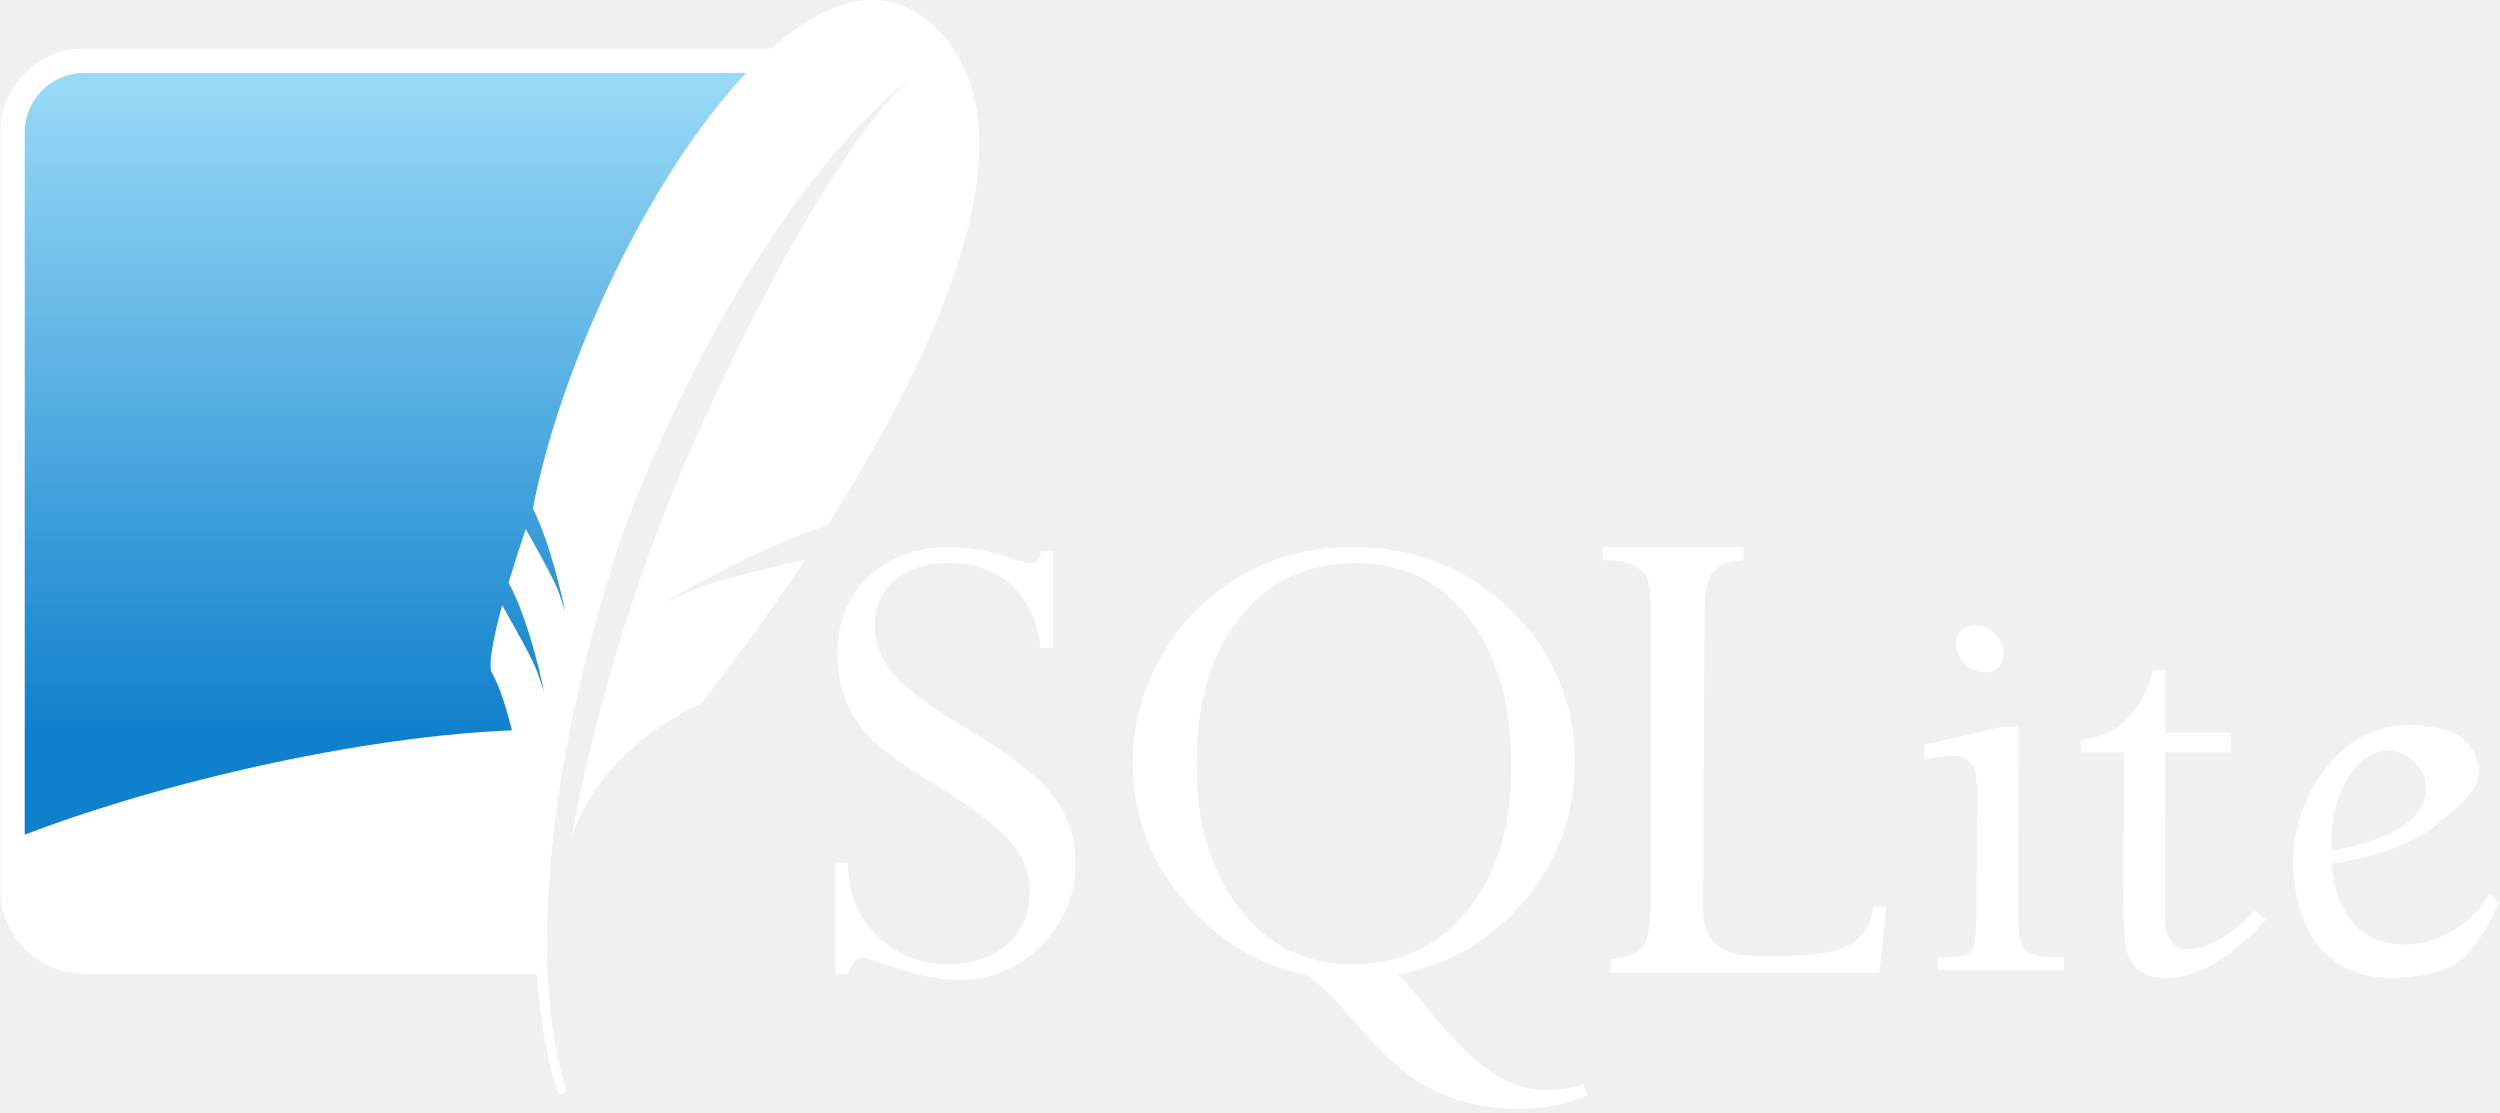
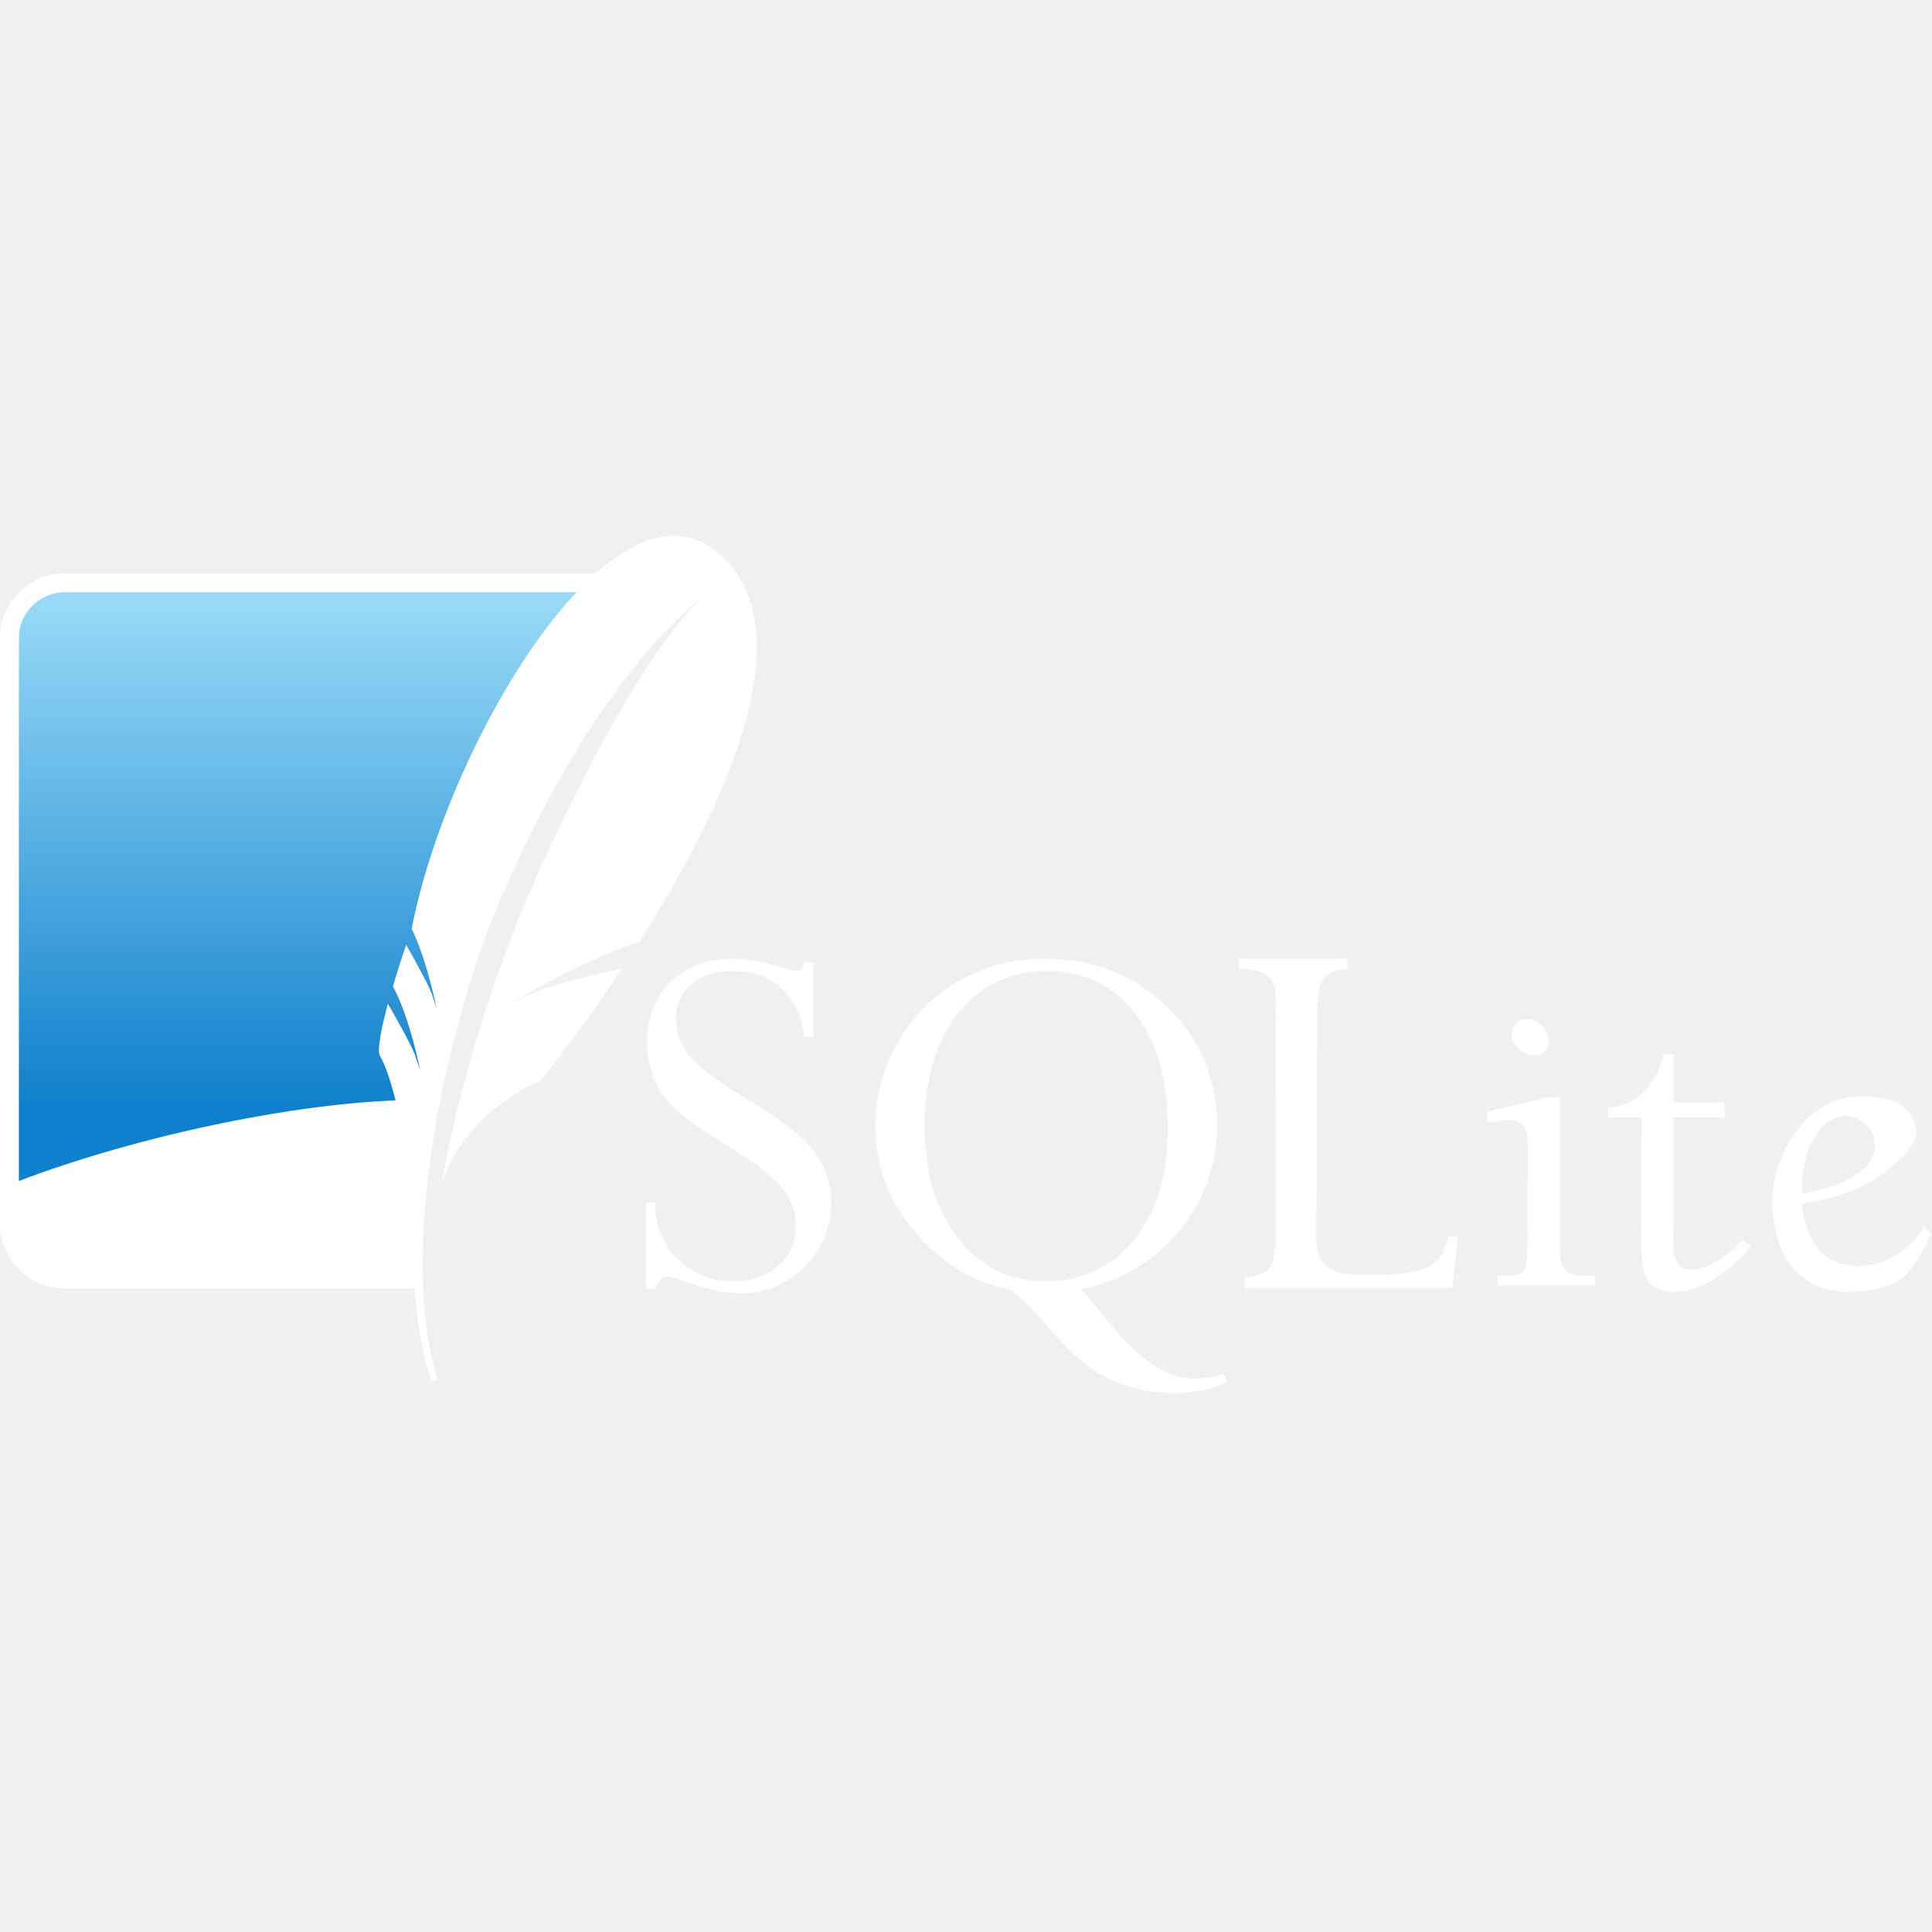
- <svg xmlns="http://www.w3.org/2000/svg" width="2500" height="1113" viewBox="0 0 512 228" preserveAspectRatio="xMidYMid">
+ <svg xmlns="http://www.w3.org/2000/svg" width="24" height="24" viewBox="0 0 512 228" preserveAspectRatio="xMidYMid">
  <defs>
    <linearGradient x1="57.662%" y1="2.046%" x2="57.662%" y2="94.439%" id="a">
      <stop stop-color="#97D9F6" offset="0%" />
      <stop stop-color="#0F80CC" offset="92.024%" />
      <stop stop-color="#0F80CC" offset="100%" />
    </linearGradient>
  </defs>
  <path d="M194.52 112.044c-6.821 0-12.368 2.02-16.62 6.055-4.251 4.04-6.408 9.335-6.408 15.824 0 3.362.535 6.428 1.59 9.237 1.056 2.815 2.699 5.423 4.907 7.78 2.208 2.358 6.628 5.561 13.215 9.635 8.084 4.934 13.373 8.939 15.912 12.066 2.54 3.124 3.801 6.398 3.801 9.812 0 4.57-1.504 8.219-4.597 10.961-3.097 2.744-7.24 4.11-12.375 4.11-5.417 0-10.136-1.909-14.188-5.7-4.052-3.798-6.098-8.821-6.144-15.117h-2.52v22.851h2.52c.77-2.164 1.834-3.27 3.227-3.27.67 0 2.24.461 4.685 1.325 5.949 2.117 10.834 3.138 14.674 3.138 6.617 0 12.266-2.317 16.972-7.027 4.7-4.708 7.072-10.387 7.072-17.017 0-5.14-1.566-9.715-4.64-13.701-3.075-3.992-9.054-8.635-17.99-13.967-7.689-4.62-12.68-8.382-14.983-11.315-2.307-2.929-3.492-6.169-3.492-9.724 0-3.845 1.413-6.934 4.199-9.238 2.786-2.305 6.437-3.447 11.006-3.447 5.14 0 9.426 1.526 12.817 4.597 3.388 3.076 5.347 7.339 5.923 12.817h2.52v-19.8h-2.343c-.287 1.009-.552 1.654-.796 1.944-.237.288-.693.442-1.37.442-.815 0-2.268-.343-4.332-1.017-4.42-1.488-8.495-2.254-12.243-2.254zm82.342 0c-8.311 0-15.857 1.96-22.674 5.879-6.828 3.912-12.233 9.345-16.221 16.265-3.987 6.92-5.967 14.268-5.967 22.1 0 10.52 3.444 19.894 10.387 28.11 6.946 8.21 15.27 13.326 24.928 15.293 2.208 1.15 5.367 4.12 9.503 8.928 4.66 5.425 8.603 9.338 11.845 11.668a35.592 35.592 0 0 0 10.43 5.172c3.7 1.126 7.699 1.68 12.023 1.68 5.237 0 9.925-.911 14.055-2.785l-.928-2.299c-2.397.865-4.954 1.282-7.646 1.282-3.655 0-7.348-1.205-11.05-3.624-3.697-2.426-8.32-7.053-13.834-13.879-2.592-3.27-4.381-5.334-5.393-6.143 10.568-2.064 19.257-7.185 26.034-15.382 6.774-8.192 10.165-17.542 10.165-28.022 0-12.442-4.427-22.9-13.215-31.425-8.796-8.527-19.612-12.818-32.442-12.818zm51.403 0l.133 2.696c5.533 0 8.633 1.63 9.326 4.906.258 1.173.376 3.337.397 6.453l-.044 59.625c-.046 4.453-.68 7.296-1.9 8.53-1.222 1.225-3.287 1.993-6.276 2.298l-.133 2.697h55.16l1.415-13.525h-2.52c-.72 3.684-2.369 6.324-4.994 7.823-2.633 1.51-7.288 2.254-14.011 2.254h-5.216c-6.05 0-9.55-2.187-10.475-6.586-.19-.87-.256-1.803-.265-2.828l.22-60.288c0-4.446.561-7.425 1.725-8.884 1.175-1.453 3.295-2.266 6.364-2.475l-.132-2.696h-28.774zm-50.52 3.27c9.375 0 17.028 3.693 22.94 11.139 5.91 7.449 8.84 17.658 8.84 30.586 0 12.25-2.972 22.058-8.928 29.436-5.957 7.376-13.884 11.05-23.735 11.05-9.464 0-17.139-3.789-23.028-11.403-5.884-7.615-8.795-17.501-8.795-29.658 0-12.492 2.947-22.492 8.884-29.967 5.933-7.466 13.878-11.182 23.823-11.182zm126.852 12.819c-1.346 0-2.371.454-3.138 1.37-.785.912-1.026 2.017-.752 3.359.265 1.302 1 2.442 2.166 3.403 1.16.96 2.411 1.459 3.757 1.459 1.301 0 2.293-.499 3.005-1.459.713-.96.93-2.101.663-3.403-.274-1.342-.983-2.447-2.077-3.36-1.107-.915-2.323-1.37-3.624-1.37zm36.375 9.149c-2.286 8.794-7.241 13.553-14.85 14.32l.088 2.52h8.884l-.177 29.79c.014 5.093.17 8.484.53 10.21.876 4.131 3.574 6.232 8.089 6.232 6.533 0 13.385-3.98 20.552-11.934l-2.165-1.856c-5.175 5.238-9.75 7.867-13.746 7.867-2.456 0-3.978-1.412-4.553-4.199-.157-.677-.22-1.468-.22-2.387l.088-33.723h13.569l-.133-4.023h-13.392v-12.817h-2.564zm52.464 11.226c-7.59 0-13.763 3.685-18.563 11.006-4.775 7.333-6.253 15.458-4.376 24.398 1.105 5.236 3.306 9.294 6.674 12.154 3.363 2.86 7.629 4.288 12.73 4.288 4.748 0 11.36-1.203 14.143-3.625 2.79-2.42 5.36-6.342 7.735-11.712l-1.9-1.99c-3.788 6.968-11.43 10.476-17.194 10.476-7.924 0-12.777-4.348-14.586-12.995a31.614 31.614 0 0 1-.53-3.536c9.427-1.492 16.571-4.135 21.392-7.955 4.818-3.823 9.655-7.875 8.752-12.155-.538-2.544-1.858-4.544-3.89-6.055-2.058-1.511-7.4-2.299-10.387-2.299zm-82.96.31l-16.354 3.757v2.917l5.657-.707c2.74 0 4.353 1.24 4.862 3.712.171.827.28 1.99.31 3.448l-.178 26.74c-.045 3.7-.456 5.851-1.281 6.497-.833.647-3.029.973-6.586.973l-.088 2.519h25.944l-.044-2.52c-3.605 0-5.942-.284-6.983-.84-1.024-.55-1.73-1.555-2.033-3.093-.235-1.108-.338-3.018-.354-5.657l.089-37.746h-2.962zm78.806 4.95c1.579 0 3.104.61 4.64 1.812 1.516 1.198 2.439 2.53 2.741 3.978 1.48 7.11-4.823 12.024-19.006 14.762-.404-5.183.494-9.89 2.785-14.143 2.274-4.25 5.235-6.409 8.84-6.409z" fill="#fff" />
  <path d="M157.888 9.952H17.15C7.717 9.952 0 17.67 0 27.102V182.31c0 9.432 7.717 17.15 17.15 17.15h92.693c-1.052-46.122 14.698-135.63 48.045-189.508z" fill="#fff" />
  <path d="M152.775 14.955H17.15c-6.698 0-12.148 5.449-12.148 12.148v143.883c30.716-11.788 76.817-21.96 108.693-21.498 6.406-33.494 25.232-99.134 39.08-134.533z" fill="url(#a)" />
  <path d="M190.715 4.872c-9.639-8.595-21.31-5.143-32.827 5.08-1.71 1.518-3.416 3.203-5.113 5.003-19.704 20.903-37.994 59.62-43.676 89.19 2.214 4.489 3.943 10.217 5.081 14.593.292 1.122.555 2.176.766 3.072.5 2.122.769 3.497.769 3.497s-.177-.668-.902-2.77c-.138-.403-.292-.843-.474-1.361a15.78 15.78 0 0 0-.304-.752c-1.285-2.988-4.84-9.294-6.405-12.04a300.723 300.723 0 0 0-3.511 10.983c4.517 8.265 7.27 22.429 7.27 22.429s-.239-.918-1.374-4.122c-1.008-2.833-6.027-11.628-7.216-13.684-2.034 7.509-2.842 12.578-2.113 13.812 1.415 2.391 2.762 6.518 3.946 11.081 2.673 10.28 4.53 22.796 4.53 22.796s.06.83.162 2.106c-.372 8.633-.149 17.584.52 25.674.885 10.71 2.552 19.91 4.677 24.834l1.443-.786c-3.12-9.701-4.388-22.414-3.833-37.076.84-22.41 5.997-49.437 15.526-77.606 16.1-42.523 38.436-76.641 58.879-92.935-18.633 16.828-43.851 71.297-51.4 91.467-8.453 22.588-14.443 43.784-18.053 64.092 6.229-19.039 26.368-27.222 26.368-27.222s9.877-12.182 21.42-29.586c-6.914 1.577-18.268 4.277-22.071 5.875-5.61 2.353-7.121 3.156-7.121 3.156s18.17-11.066 33.76-16.076c21.44-33.768 44.799-81.74 21.276-102.724" fill="#fff" />
</svg>
